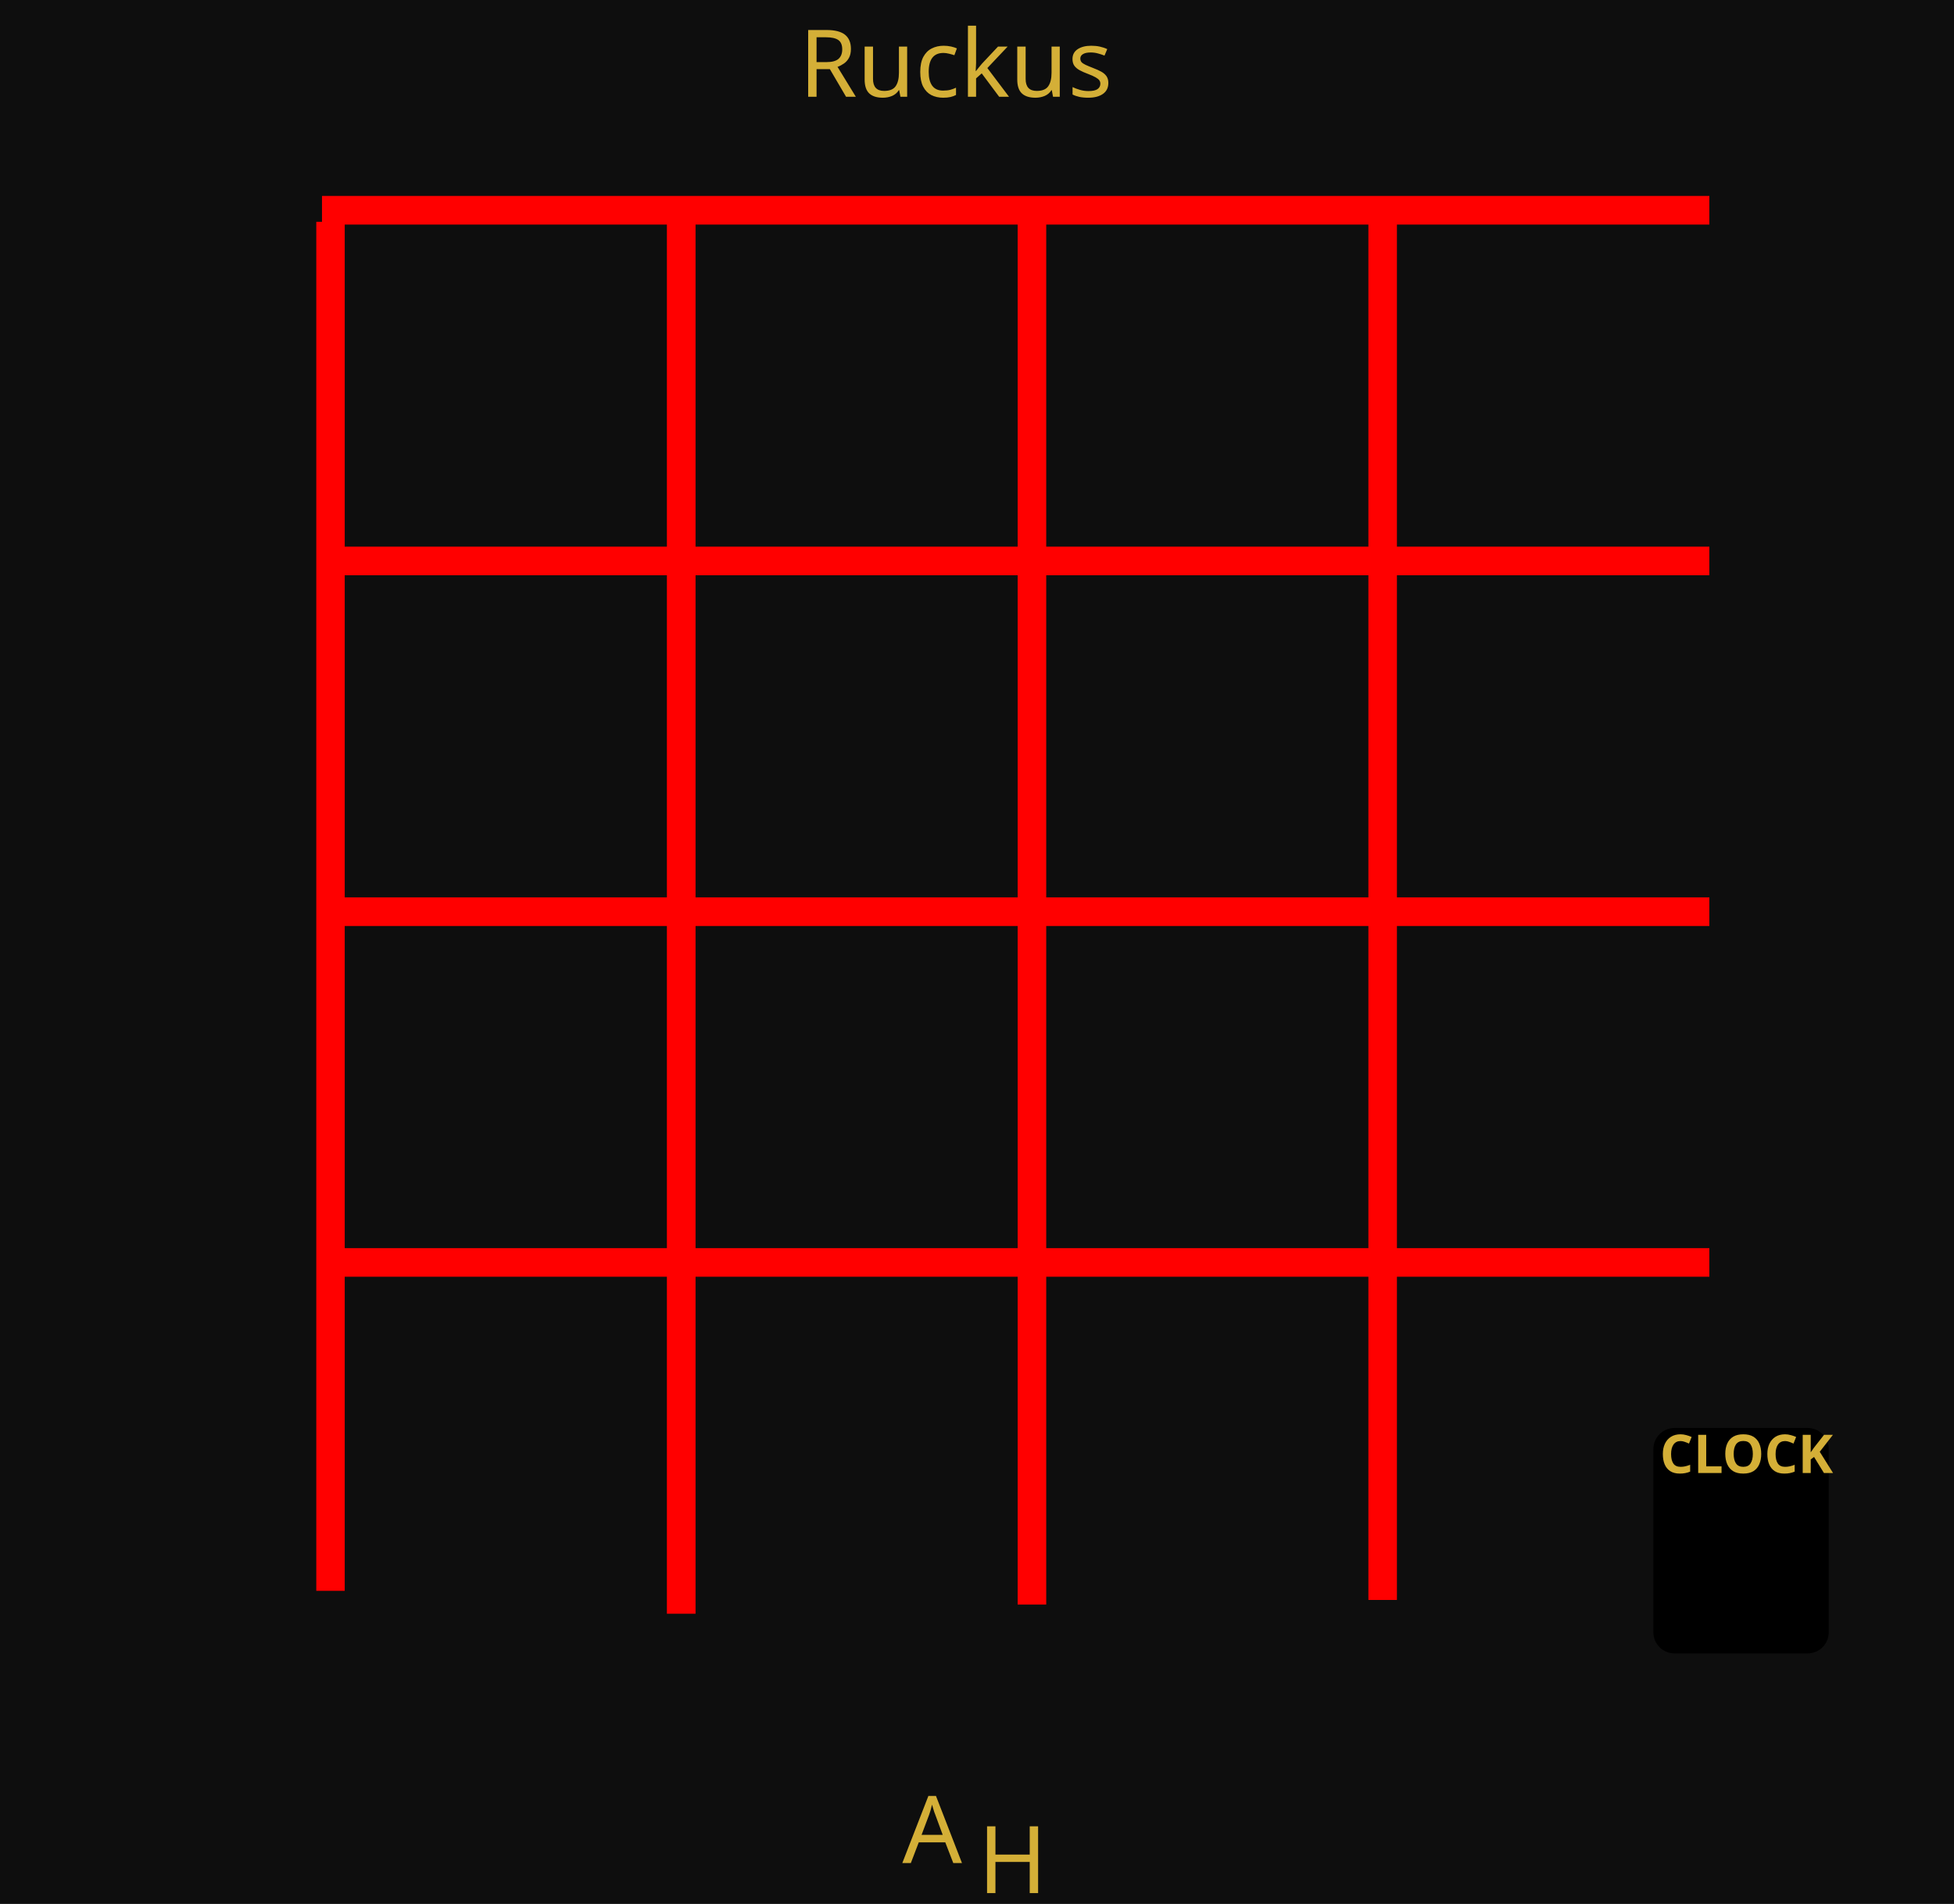
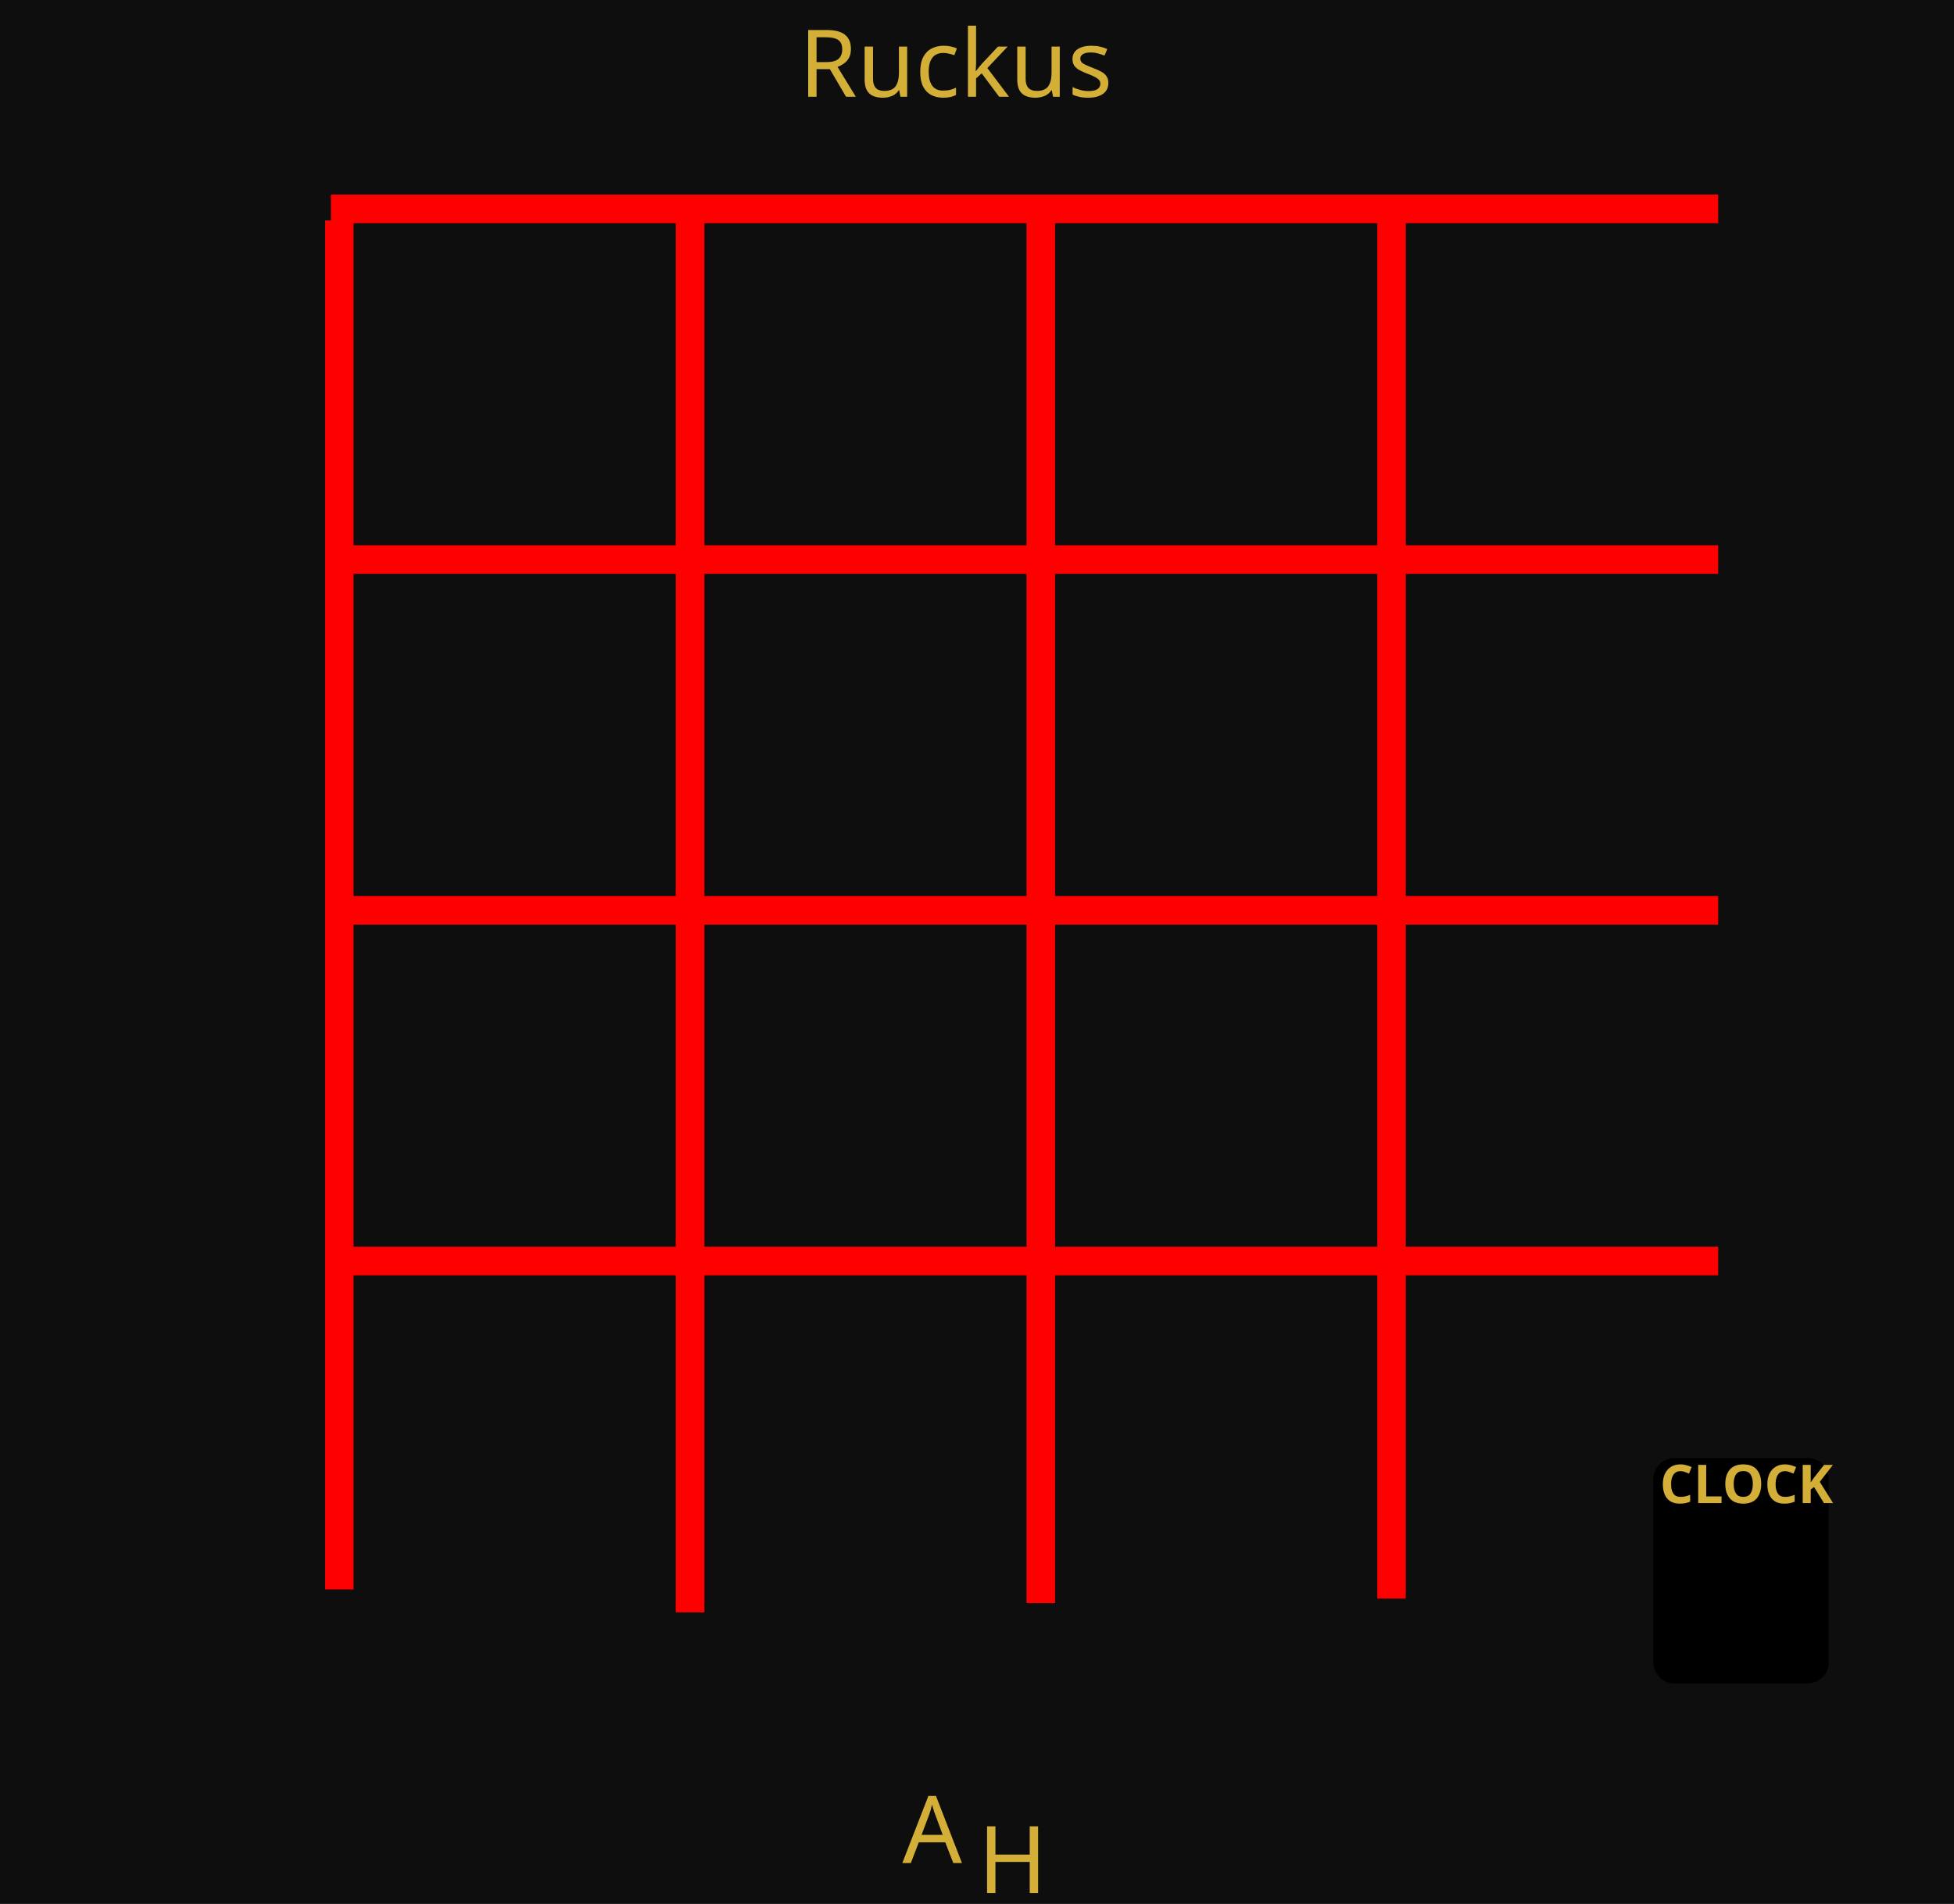
<svg xmlns="http://www.w3.org/2000/svg" xmlns:ns1="http://www.openswatchbook.org/uri/2009/osb" width="390" height="380" id="svg11791" version="1.1">
  <defs id="defs3">
    <marker orient="auto" refY="0" refX="0" id="DotM" style="overflow:visible">
      <path id="path4782" d="m -2.5,-1 c 0,2.76 -2.24,5 -5,5 -2.76,0 -5,-2.24 -5,-5 0,-2.76 2.24,-5 5,-5 2.76,0 5,2.24 5,5 z" style="fill-rule:evenodd;stroke:#000000;stroke-width:1pt" transform="matrix(0.4,0,0,0.4,2.96,0.4)" />
    </marker>
    <marker orient="auto" refY="0" refX="0" id="Arrow1Sstart" style="overflow:visible">
      <path id="path4730" d="M 0,0 5,-5 -12.5,0 5,5 Z" style="fill-rule:evenodd;stroke:#000000;stroke-width:1pt" transform="matrix(0.2,0,0,0.2,1.2,0)" />
    </marker>
    <marker orient="auto" refY="0" refX="0" id="Arrow2Mend" style="overflow:visible">
      <path id="path5158" style="fill-rule:evenodd;stroke-width:0.625;stroke-linejoin:round" d="M 8.719,4.034 -2.207,0.016 8.719,-4.002 c -1.745,2.372 -1.735,5.617 -6e-7,8.035 z" transform="scale(-0.6)" />
    </marker>
    <marker orient="auto" refY="0" refX="0" id="Arrow2Mstart" style="overflow:visible">
      <path id="path5155" style="fill-rule:evenodd;stroke-width:0.625;stroke-linejoin:round" d="M 8.719,4.034 -2.207,0.016 8.719,-4.002 c -1.745,2.372 -1.735,5.617 -6e-7,8.035 z" transform="scale(0.6)" />
    </marker>
    <marker orient="auto" refY="0" refX="0" id="Arrow1Mstart" style="overflow:visible">
      <path id="path6730" d="M 0,0 5,-5 -12.5,0 5,5 Z" style="fill-rule:evenodd;stroke:#000000;stroke-width:1pt" transform="matrix(0.4,0,0,0.4,4,0)" />
    </marker>
    <marker orient="auto" refY="0" refX="0" id="TriangleOutM" style="overflow:visible">
      <path id="path6869" d="M 5.77,0 -2.88,5 V -5 Z" style="fill-rule:evenodd;stroke:#000000;stroke-width:1pt" transform="scale(0.4)" />
    </marker>
    <marker orient="auto" refY="0" refX="0" id="TriangleOutS" style="overflow:visible">
      <path id="path6872" d="M 5.77,0 -2.88,5 V -5 Z" style="fill-rule:evenodd;stroke:#000000;stroke-width:1pt" transform="scale(0.2)" />
    </marker>
    <marker orient="auto" refY="0" refX="0" id="SquareL" style="overflow:visible">
      <path id="path7539" d="M -5,-5 V 5 H 5 V -5 Z" style="fill-rule:evenodd;stroke:#000000;stroke-width:1pt" transform="scale(0.8)" />
    </marker>
    <marker orient="auto" refY="0" refX="0" id="Arrow1Send" style="overflow:visible">
      <path id="path6739" d="M 0,0 5,-5 -12.5,0 5,5 Z" style="fill-rule:evenodd;stroke:#000000;stroke-width:1pt" transform="matrix(-0.2,0,0,-0.2,-1.2,0)" />
    </marker>
    <marker orient="auto" refY="0" refX="0" id="Arrow1Mend" style="overflow:visible">
      <path id="path6733" d="M 0,0 5,-5 -12.5,0 5,5 Z" style="fill-rule:evenodd;stroke:#000000;stroke-width:1pt" transform="matrix(-0.4,0,0,-0.4,-4,0)" />
    </marker>
    <marker orient="auto" refY="0" refX="0" id="Arrow1Lend" style="overflow:visible">
      <path id="path6727" d="M 0,0 5,-5 -12.5,0 5,5 Z" style="fill-rule:evenodd;stroke:#000000;stroke-width:1pt" transform="matrix(-0.8,0,0,-0.8,-10,0)" />
    </marker>
    <filter height="1" width="1" y="0" x="0" id="filter3998" style="color-interpolation-filters:sRGB">
      <feConvolveMatrix order="3 3" kernelMatrix="0 1 0 0 -2 0 0 1 0" in="SourceGraphic" divisor="1" targetX="1" targetY="1" preserveAlpha="true" result="result0" bias="0" id="feConvolveMatrix4000" />
    </filter>
    <filter height="1" width="1" y="0" x="0" id="filter3286" style="color-interpolation-filters:sRGB">
      <feFlood flood-color="rgb(128,128,128)" flood-opacity="0" result="result1" id="feFlood3288" />
      <feBlend result="result2" mode="normal" in2="SourceGraphic" id="feBlend3290" />
      <feComposite k4="0" k3="0" k1="0" result="result3" operator="arithmetic" k2="1" in2="SourceGraphic" id="feComposite3292" />
      <feComposite operator="in" in2="SourceGraphic" id="feComposite3294" />
    </filter>
    <clipPath clipPathUnits="userSpaceOnUse" id="clipPath6603">
      <path d="M 402,402 H 9515 V 13631 H 402 Z" id="path6605" style="clip-rule:evenodd" />
    </clipPath>
    <clipPath clipPathUnits="userSpaceOnUse" id="clipPath6613">
      <path d="M 402,402 H 9515 V 13631 H 402 Z" id="path6615" style="clip-rule:evenodd" />
    </clipPath>
    <clipPath clipPathUnits="userSpaceOnUse" id="clipPath6619">
      <path d="M 614,402 H 9303 V 6057 H 614 Z" id="path6621" style="clip-rule:evenodd" />
    </clipPath>
    <clipPath clipPathUnits="userSpaceOnUse" id="clipPath6290">
      <path d="M 402,402 H 9515 V 13631 H 402 Z" id="path6292" style="clip-rule:evenodd" />
    </clipPath>
    <clipPath clipPathUnits="userSpaceOnUse" id="clipPath6300">
      <path d="M 402,402 H 9515 V 13631 H 402 Z" id="path6302" style="clip-rule:evenodd" />
    </clipPath>
    <clipPath clipPathUnits="userSpaceOnUse" id="clipPath6306">
      <path d="M 614,402 H 9303 V 6655 H 614 Z" id="path6308" style="clip-rule:evenodd" />
    </clipPath>
    <clipPath clipPathUnits="userSpaceOnUse" id="clipPath5977">
      <path d="M 402,402 H 9515 V 13631 H 402 Z" id="path5979" style="clip-rule:evenodd" />
    </clipPath>
    <clipPath clipPathUnits="userSpaceOnUse" id="clipPath5987">
      <path d="M 402,402 H 9515 V 13631 H 402 Z" id="path5989" style="clip-rule:evenodd" />
    </clipPath>
    <clipPath clipPathUnits="userSpaceOnUse" id="clipPath5993">
      <path d="M 614,402 H 9303 V 6645 H 614 Z" id="path5995" style="clip-rule:evenodd" />
    </clipPath>
    <clipPath clipPathUnits="userSpaceOnUse" id="clipPath5664">
      <path d="M 402,402 H 9515 V 13631 H 402 Z" id="path5666" style="clip-rule:evenodd" />
    </clipPath>
    <clipPath clipPathUnits="userSpaceOnUse" id="clipPath5674">
      <path d="M 402,402 H 9515 V 13631 H 402 Z" id="path5676" style="clip-rule:evenodd" />
    </clipPath>
    <clipPath clipPathUnits="userSpaceOnUse" id="clipPath5680">
      <path d="M 614,402 H 9303 V 6655 H 614 Z" id="path5682" style="clip-rule:evenodd" />
    </clipPath>
    <clipPath clipPathUnits="userSpaceOnUse" id="clipPath5363">
      <path d="M 402,402 H 9515 V 13631 H 402 Z" id="path5365" style="clip-rule:evenodd" />
    </clipPath>
    <clipPath clipPathUnits="userSpaceOnUse" id="clipPath5373">
      <path d="M 402,402 H 9515 V 13631 H 402 Z" id="path5375" style="clip-rule:evenodd" />
    </clipPath>
    <clipPath clipPathUnits="userSpaceOnUse" id="clipPath5379">
      <path d="M 614,402 H 9303 V 6051 H 614 Z" id="path5381" style="clip-rule:evenodd" />
    </clipPath>
    <clipPath clipPathUnits="userSpaceOnUse" id="clipPath5062">
      <path d="M 402,402 H 9515 V 13631 H 402 Z" id="path5064" style="clip-rule:evenodd" />
    </clipPath>
    <clipPath clipPathUnits="userSpaceOnUse" id="clipPath5072">
      <path d="M 402,402 H 9515 V 13631 H 402 Z" id="path5074" style="clip-rule:evenodd" />
    </clipPath>
    <clipPath clipPathUnits="userSpaceOnUse" id="clipPath5078">
      <path d="M 614,402 H 9303 V 6051 H 614 Z" id="path5080" style="clip-rule:evenodd" />
    </clipPath>
    <clipPath clipPathUnits="userSpaceOnUse" id="clipPath4761">
      <path d="M 402,402 H 9515 V 13631 H 402 Z" id="path4763" style="clip-rule:evenodd" />
    </clipPath>
    <clipPath clipPathUnits="userSpaceOnUse" id="clipPath4771">
      <path d="M 402,402 H 9515 V 13631 H 402 Z" id="path4773" style="clip-rule:evenodd" />
    </clipPath>
    <clipPath clipPathUnits="userSpaceOnUse" id="clipPath4777">
      <path d="M 614,402 H 9303 V 6051 H 614 Z" id="path4779" style="clip-rule:evenodd" />
    </clipPath>
    <clipPath clipPathUnits="userSpaceOnUse" id="clipPath4159">
      <path d="M 402,402 H 9515 V 13631 H 402 Z" id="path4161" style="clip-rule:evenodd" />
    </clipPath>
    <clipPath clipPathUnits="userSpaceOnUse" id="clipPath4169">
      <path d="M 402,402 H 9515 V 13631 H 402 Z" id="path4171" style="clip-rule:evenodd" />
    </clipPath>
    <clipPath clipPathUnits="userSpaceOnUse" id="clipPath4175">
      <path d="M 614,402 H 9303 V 6051 H 614 Z" id="path4177" style="clip-rule:evenodd" />
    </clipPath>
    <linearGradient ns1:paint="solid" id="linearGradient8170">
      <stop id="stop8172" offset="0" style="stop-color:#000000;stop-opacity:1;" />
    </linearGradient>
    <filter height="1" width="1" y="0" x="0" id="filter3998-0" style="color-interpolation-filters:sRGB">
      <feConvolveMatrix order="3 3" kernelMatrix="0 1 0 0 -2 0 0 1 0" in="SourceGraphic" divisor="1" targetX="1" targetY="1" preserveAlpha="true" result="result0" bias="0" id="feConvolveMatrix4000-2" />
    </filter>
    <filter height="1" width="1" y="0" x="0" id="filter3286-2" style="color-interpolation-filters:sRGB">
      <feFlood flood-color="rgb(128,128,128)" flood-opacity="0" result="result1" id="feFlood3288-2" />
      <feBlend result="result2" mode="normal" in2="SourceGraphic" id="feBlend3290-7" />
      <feComposite k4="0" k3="0" k1="0" result="result3" operator="arithmetic" k2="1" in2="SourceGraphic" id="feComposite3292-9" />
      <feComposite operator="in" in2="SourceGraphic" id="feComposite3294-7" />
    </filter>
    <clipPath clipPathUnits="userSpaceOnUse" id="clipPath6603-6">
      <path d="M 402,402 H 9515 V 13631 H 402 Z" id="path6605-9" style="clip-rule:evenodd" />
    </clipPath>
    <clipPath clipPathUnits="userSpaceOnUse" id="clipPath6613-4">
      <path d="M 402,402 H 9515 V 13631 H 402 Z" id="path6615-8" style="clip-rule:evenodd" />
    </clipPath>
    <clipPath clipPathUnits="userSpaceOnUse" id="clipPath6619-1">
      <path d="M 614,402 H 9303 V 6057 H 614 Z" id="path6621-7" style="clip-rule:evenodd" />
    </clipPath>
    <clipPath clipPathUnits="userSpaceOnUse" id="clipPath6290-7">
      <path d="M 402,402 H 9515 V 13631 H 402 Z" id="path6292-5" style="clip-rule:evenodd" />
    </clipPath>
    <clipPath clipPathUnits="userSpaceOnUse" id="clipPath6300-0">
      <path d="M 402,402 H 9515 V 13631 H 402 Z" id="path6302-9" style="clip-rule:evenodd" />
    </clipPath>
    <clipPath clipPathUnits="userSpaceOnUse" id="clipPath6306-6">
      <path d="M 614,402 H 9303 V 6655 H 614 Z" id="path6308-7" style="clip-rule:evenodd" />
    </clipPath>
    <clipPath clipPathUnits="userSpaceOnUse" id="clipPath5977-5">
      <path d="M 402,402 H 9515 V 13631 H 402 Z" id="path5979-9" style="clip-rule:evenodd" />
    </clipPath>
    <clipPath clipPathUnits="userSpaceOnUse" id="clipPath5987-8">
      <path d="M 402,402 H 9515 V 13631 H 402 Z" id="path5989-4" style="clip-rule:evenodd" />
    </clipPath>
    <clipPath clipPathUnits="userSpaceOnUse" id="clipPath5993-8">
      <path d="M 614,402 H 9303 V 6645 H 614 Z" id="path5995-7" style="clip-rule:evenodd" />
    </clipPath>
    <clipPath clipPathUnits="userSpaceOnUse" id="clipPath5664-9">
      <path d="M 402,402 H 9515 V 13631 H 402 Z" id="path5666-9" style="clip-rule:evenodd" />
    </clipPath>
    <clipPath clipPathUnits="userSpaceOnUse" id="clipPath5674-5">
      <path d="M 402,402 H 9515 V 13631 H 402 Z" id="path5676-5" style="clip-rule:evenodd" />
    </clipPath>
    <clipPath clipPathUnits="userSpaceOnUse" id="clipPath5680-8">
      <path d="M 614,402 H 9303 V 6655 H 614 Z" id="path5682-9" style="clip-rule:evenodd" />
    </clipPath>
    <clipPath clipPathUnits="userSpaceOnUse" id="clipPath5363-3">
      <path d="M 402,402 H 9515 V 13631 H 402 Z" id="path5365-2" style="clip-rule:evenodd" />
    </clipPath>
    <clipPath clipPathUnits="userSpaceOnUse" id="clipPath5373-7">
      <path d="M 402,402 H 9515 V 13631 H 402 Z" id="path5375-5" style="clip-rule:evenodd" />
    </clipPath>
    <clipPath clipPathUnits="userSpaceOnUse" id="clipPath5379-4">
      <path d="M 614,402 H 9303 V 6051 H 614 Z" id="path5381-8" style="clip-rule:evenodd" />
    </clipPath>
    <clipPath clipPathUnits="userSpaceOnUse" id="clipPath5062-2">
      <path d="M 402,402 H 9515 V 13631 H 402 Z" id="path5064-2" style="clip-rule:evenodd" />
    </clipPath>
    <clipPath clipPathUnits="userSpaceOnUse" id="clipPath5072-4">
      <path d="M 402,402 H 9515 V 13631 H 402 Z" id="path5074-9" style="clip-rule:evenodd" />
    </clipPath>
    <clipPath clipPathUnits="userSpaceOnUse" id="clipPath5078-8">
      <path d="M 614,402 H 9303 V 6051 H 614 Z" id="path5080-7" style="clip-rule:evenodd" />
    </clipPath>
    <clipPath clipPathUnits="userSpaceOnUse" id="clipPath4761-5">
      <path d="M 402,402 H 9515 V 13631 H 402 Z" id="path4763-2" style="clip-rule:evenodd" />
    </clipPath>
    <clipPath clipPathUnits="userSpaceOnUse" id="clipPath4771-1">
      <path d="M 402,402 H 9515 V 13631 H 402 Z" id="path4773-7" style="clip-rule:evenodd" />
    </clipPath>
    <clipPath clipPathUnits="userSpaceOnUse" id="clipPath4777-0">
      <path d="M 614,402 H 9303 V 6051 H 614 Z" id="path4779-9" style="clip-rule:evenodd" />
    </clipPath>
    <clipPath clipPathUnits="userSpaceOnUse" id="clipPath4159-1">
      <path d="M 402,402 H 9515 V 13631 H 402 Z" id="path4161-2" style="clip-rule:evenodd" />
    </clipPath>
    <clipPath clipPathUnits="userSpaceOnUse" id="clipPath4169-5">
      <path d="M 402,402 H 9515 V 13631 H 402 Z" id="path4171-5" style="clip-rule:evenodd" />
    </clipPath>
    <clipPath clipPathUnits="userSpaceOnUse" id="clipPath4175-8">
      <path d="M 614,402 H 9303 V 6051 H 614 Z" id="path4177-8" style="clip-rule:evenodd" />
    </clipPath>
    <linearGradient ns1:paint="solid" id="linearGradient8170-5">
      <stop id="stop8172-0" offset="0" style="stop-color:#000000;stop-opacity:1;" />
    </linearGradient>
    <clipPath id="clip89">
      <rect id="rect4864" height="19" width="18" x="0" y="0" />
    </clipPath>
    <clipPath id="clip90">
      <path id="path4861" d="m 0.898,0.129 h 16.25 v 17.883 h -16.25 z m 0,0" />
    </clipPath>
    <mask id="mask44">
      <g transform="matrix(0.2645833,0,0,0.2645833,89.35879,128.5777)" id="g4858" style="filter:url(#alpha)">
        <rect id="rect4856" style="fill:#000000;fill-opacity:0.15;stroke:none" height="3351.5" width="3052.87" y="0" x="0" />
      </g>
    </mask>
    <filter height="1" width="1" y="0" x="0" filterUnits="objectBoundingBox" id="alpha">
      <feColorMatrix id="feColorMatrix4149" values="0 0 0 0 1 0 0 0 0 1 0 0 0 0 1 0 0 0 1 0" in="SourceGraphic" type="matrix" />
    </filter>
    <clipPath id="clipPath17821">
      <rect id="rect17819" height="19" width="18" x="0" y="0" />
    </clipPath>
    <clipPath id="clipPath17825">
      <path id="path17823" d="m 0.898,0.129 h 16.25 v 17.883 h -16.25 z m 0,0" />
    </clipPath>
    <clipPath id="clip87">
      <rect id="rect4848" height="26" width="24" x="0" y="0" />
    </clipPath>
    <clipPath id="clip88">
      <path id="path4845" d="m 0.684,0.922 h 22.68 v 24.938 H 0.684 Z m 0,0" />
    </clipPath>
    <mask id="mask43">
      <g transform="matrix(0.2645833,0,0,0.2645833,89.35879,128.5777)" id="g4842" style="filter:url(#alpha)">
        <rect id="rect4840" style="fill:#000000;fill-opacity:0.15;stroke:none" height="3351.5" width="3052.87" y="0" x="0" />
      </g>
    </mask>
    <filter height="1" width="1" y="0" x="0" filterUnits="objectBoundingBox" id="filter17836">
      <feColorMatrix id="feColorMatrix17834" values="0 0 0 0 1 0 0 0 0 1 0 0 0 0 1 0 0 0 1 0" in="SourceGraphic" type="matrix" />
    </filter>
    <clipPath id="clipPath17840">
      <rect id="rect17838" height="26" width="24" x="0" y="0" />
    </clipPath>
    <clipPath id="clipPath17844">
      <path id="path17842" d="m 0.684,0.922 h 22.68 v 24.938 H 0.684 Z m 0,0" />
    </clipPath>
  </defs>
  <g id="layer2" style="display:inline" transform="translate(0.01175524,-74.38676)">
    <rect style="opacity:0.94;fill:#000000;fill-opacity:1;stroke-width:20.663" id="rect7953" width="390" height="380" x="-0.012" y="74.387" ry="0" />
    <g style="font-style:normal;font-variant:normal;font-weight:bold;font-stretch:condensed;font-size:24px;line-height:125%;font-family:Miso;-inkscape-font-specification:'Miso Bold Condensed';letter-spacing:-0.06px;word-spacing:0px;fill:#000000;fill-opacity:1;stroke:none" id="text4395" transform="matrix(0.8346288,0,0,0.8346288,-0.00194398,75.14247)" />
    <g transform="matrix(0.8346288,0,0,0.8346288,-0.00194398,76.32542)" style="font-style:normal;font-variant:normal;font-weight:normal;font-stretch:normal;font-size:16px;line-height:125%;font-family:Nasalization;-inkscape-font-specification:Nasalization;letter-spacing:0px;word-spacing:0px;fill:#000000;fill-opacity:1;stroke:none" id="text20106" />
    <g style="font-style:normal;font-variant:normal;font-weight:bold;font-stretch:condensed;font-size:14px;line-height:125%;font-family:Miso;-inkscape-font-specification:'Miso Bold Condensed';letter-spacing:-0.06px;word-spacing:0px;fill:#000000;fill-opacity:1;stroke:none" id="flowRoot7367" transform="matrix(0.8346288,0,0,0.8346288,-0.00194398,75.14247)" />
    <g transform="matrix(0.8346288,0,0,0.8346288,-0.00194398,76.32542)" style="font-style:normal;font-variant:normal;font-weight:bold;font-stretch:condensed;font-size:14px;line-height:125%;font-family:Miso;-inkscape-font-specification:'Miso Bold Condensed';letter-spacing:0px;word-spacing:0px;fill:#000000;fill-opacity:1;stroke:none" id="text10240" />
    <g style="display:inline;fill:#ffffff;fill-opacity:1" transform="matrix(0.8346288,0,0,0.8346288,-34.48847,235.1078)" id="g4020" />
    <text id="text7961" y="93.702" x="159.482" style="font-style:normal;font-weight:normal;font-size:40px;line-height:1.25;font-family:sans-serif;letter-spacing:0px;word-spacing:0px;fill:#d4af37;fill-opacity:1;stroke:none" xml:space="preserve">
      <tspan style="font-style:normal;font-variant:normal;font-weight:normal;font-stretch:normal;font-size:18.667px;font-family:'Cooper Black';-inkscape-font-specification:'Cooper Black, Normal';font-variant-ligatures:normal;font-variant-caps:normal;font-variant-numeric:normal;font-feature-settings:normal;text-align:start;writing-mode:lr-tb;text-anchor:start;fill:#d4af37;fill-opacity:1" y="93.702" x="159.482" id="tspan7959">Ruckus</tspan>
    </text>
    <text xml:space="preserve" style="font-style:normal;font-weight:normal;font-size:40px;line-height:1.25;font-family:sans-serif;letter-spacing:0px;word-spacing:0px;fill:#000000;fill-opacity:1;stroke:none" x="112.307" y="441.102" id="text6045">
      <tspan id="tspan6043" x="112.307" y="476.492" />
    </text>
    <g id="g6059" transform="translate(74.11667,1.500498)">
      <text id="text6049" y="444.725" x="105.966" style="font-style:normal;font-weight:normal;font-size:40px;line-height:1.25;font-family:sans-serif;letter-spacing:0px;word-spacing:0px;fill:#000000;fill-opacity:1;stroke:none" xml:space="preserve">
        <tspan style="font-style:normal;font-variant:normal;font-weight:normal;font-stretch:normal;font-size:18.667px;font-family:'Cooper Black';-inkscape-font-specification:'Cooper Black, Normal';font-variant-ligatures:normal;font-variant-caps:normal;font-variant-numeric:normal;font-feature-settings:normal;text-align:start;writing-mode:lr-tb;text-anchor:start;fill:#d4af37;fill-opacity:1" y="444.725" x="105.966" id="tspan6047">A</tspan>
      </text>
      <text xml:space="preserve" style="font-style:normal;font-weight:normal;font-size:40px;line-height:1.25;font-family:sans-serif;letter-spacing:0px;word-spacing:0px;fill:#000000;fill-opacity:1;stroke:none" x="121.066" y="450.725" id="text6053">
        <tspan id="tspan6051" x="121.066" y="450.725" style="font-style:normal;font-variant:normal;font-weight:normal;font-stretch:normal;font-size:18.667px;font-family:'Cooper Black';-inkscape-font-specification:'Cooper Black, Normal';font-variant-ligatures:normal;font-variant-caps:normal;font-variant-numeric:normal;font-feature-settings:normal;text-align:start;writing-mode:lr-tb;text-anchor:start;fill:#d4af37;fill-opacity:1">H</tspan>
      </text>
    </g>
    <flowRoot xml:space="preserve" id="flowRoot3678" style="font-style:normal;font-variant:normal;font-weight:normal;font-stretch:normal;font-size:40px;line-height:1.25;font-family:Eurostile;-inkscape-font-specification:Eurostile;letter-spacing:0px;word-spacing:0px;fill:#000000;fill-opacity:1;stroke:none">
      <flowRegion id="flowRegion3680">
        <rect id="rect3682" width="372.63" height="93.751" x="-29.075" y="292.183" />
      </flowRegion>
      <flowPara id="flowPara3684" />
    </flowRoot>
    <text transform="scale(0.994209,1.005825)" id="text19589" y="366.253" x="232.178" style="font-style:normal;font-weight:normal;font-size:39.768px;line-height:1.25;font-family:sans-serif;letter-spacing:0px;word-spacing:0px;display:inline;fill:#d4af37;fill-opacity:1;stroke:none;stroke-width:0.994" xml:space="preserve">
      <tspan style="font-style:normal;font-variant:normal;font-weight:bold;font-stretch:normal;font-size:10.605px;font-family:Eurostile;-inkscape-font-specification:'Eurostile, Bold';font-variant-ligatures:normal;font-variant-caps:normal;font-variant-numeric:normal;font-feature-settings:normal;text-align:start;writing-mode:lr-tb;text-anchor:start;fill:#d4af37;fill-opacity:1;stroke-width:0.994" y="401.439" x="232.178" id="tspan19587" />
    </text>
    <text transform="scale(0.994209,1.005825)" id="text19597" y="366.253" x="268.388" style="font-style:normal;font-weight:normal;font-size:39.768px;line-height:1.25;font-family:sans-serif;letter-spacing:0px;word-spacing:0px;display:inline;fill:#d4af37;fill-opacity:1;stroke:none;stroke-width:0.994" xml:space="preserve">
      <tspan style="font-style:normal;font-variant:normal;font-weight:bold;font-stretch:normal;font-size:10.605px;font-family:Eurostile;-inkscape-font-specification:'Eurostile, Bold';font-variant-ligatures:normal;font-variant-caps:normal;font-variant-numeric:normal;font-feature-settings:normal;text-align:start;writing-mode:lr-tb;text-anchor:start;fill:#d4af37;fill-opacity:1;stroke-width:0.994" y="401.439" x="268.388" id="tspan19595" />
    </text>
-     <rect style="display:inline;fill:#000000;fill-opacity:1;stroke-width:0.785" id="rect2684" width="35" height="45" x="329.988" y="-404.387" ry="4.219" transform="scale(1,-1)" />
-     <text xml:space="preserve" style="font-style:normal;font-weight:normal;font-size:39.768px;line-height:1.25;font-family:sans-serif;letter-spacing:0px;word-spacing:0px;display:inline;fill:#d4af37;fill-opacity:1;stroke:none;stroke-width:0.994" x="333.201" y="366.253" id="text2688" transform="scale(0.994209,1.005825)">
-       <tspan x="333.201" y="366.253" style="font-style:normal;font-variant:normal;font-weight:bold;font-stretch:normal;font-size:10.605px;font-family:Eurostile;-inkscape-font-specification:'Eurostile, Bold';font-variant-ligatures:normal;font-variant-caps:normal;font-variant-numeric:normal;font-feature-settings:normal;text-align:start;writing-mode:lr-tb;text-anchor:start;fill:#d4af37;fill-opacity:1;stroke-width:0.994" id="tspan46744">CLOCK</tspan>
-     </text>
-     <path style="fill:none;stroke:#ff0000;stroke-width:5.675;stroke-linecap:butt;stroke-linejoin:miter;stroke-miterlimit:0.7;stroke-dasharray:none;stroke-opacity:1" d="m 65.954,118.656 v 273.238 z" id="path10145" />
-     <path id="path10955" d="m 135.954,118.656 v 277.812 z" style="fill:none;stroke:#ff0000;stroke-width:5.722;stroke-linecap:butt;stroke-linejoin:miter;stroke-miterlimit:0.7;stroke-dasharray:none;stroke-opacity:1" />
-     <path style="fill:none;stroke:#ff0000;stroke-width:5.704;stroke-linecap:butt;stroke-linejoin:miter;stroke-miterlimit:0.7;stroke-dasharray:none;stroke-opacity:1" d="M 205.954,118.656 V 394.638 Z" id="path10957" />
-     <path id="path10959" d="M 275.954,118.656 V 393.723 Z" style="fill:none;stroke:#ff0000;stroke-width:5.694;stroke-linecap:butt;stroke-linejoin:miter;stroke-miterlimit:0.7;stroke-dasharray:none;stroke-opacity:1" />
-     <path style="fill:none;stroke:#ff0000;stroke-width:5.713;stroke-linecap:butt;stroke-linejoin:miter;stroke-miterlimit:0.7;stroke-dasharray:none;stroke-opacity:1" d="M 64.258,116.351 H 341.156 Z" id="path10961" />
-     <path id="path10963" d="M 64.258,186.351 H 341.156 Z" style="fill:none;stroke:#ff0000;stroke-width:5.713;stroke-linecap:butt;stroke-linejoin:miter;stroke-miterlimit:0.7;stroke-dasharray:none;stroke-opacity:1" />
-     <path style="fill:none;stroke:#ff0000;stroke-width:5.713;stroke-linecap:butt;stroke-linejoin:miter;stroke-miterlimit:0.7;stroke-dasharray:none;stroke-opacity:1" d="M 64.258,256.351 H 341.156 Z" id="path10965" />
-     <path style="fill:none;stroke:#ff0000;stroke-width:5.713;stroke-linecap:butt;stroke-linejoin:miter;stroke-miterlimit:0.7;stroke-dasharray:none;stroke-opacity:1" d="M 64.258,326.351 H 341.156 Z" id="path10969" />
+     <rect style="display:inline;fill:#000000;fill-opacity:1;stroke-width:0.785" id="rect2684" width="35" height="45" x="329.988" y="-410.387" ry="4.219" transform="scale(1,-1)" />
+     <text xml:space="preserve" style="font-style:normal;font-weight:normal;font-size:39.768px;line-height:1.25;font-family:sans-serif;letter-spacing:0px;word-spacing:0px;display:inline;fill:#d4af37;fill-opacity:1;stroke:none;stroke-width:0.994" x="333.201" y="372.219" id="text2688" transform="scale(0.994209,1.005825)">
+       <tspan x="333.201" y="372.219" style="font-style:normal;font-variant:normal;font-weight:bold;font-stretch:normal;font-size:10.605px;font-family:Eurostile;-inkscape-font-specification:'Eurostile, Bold';font-variant-ligatures:normal;font-variant-caps:normal;font-variant-numeric:normal;font-feature-settings:normal;text-align:start;writing-mode:lr-tb;text-anchor:start;fill:#d4af37;fill-opacity:1;stroke-width:0.994" id="tspan46744">CLOCK</tspan>
+     </text>
+     <g id="g5588" transform="translate(1.772,-0.280995)">
+       <path id="path10145" d="m 65.954,118.656 v 273.238 z" style="fill:none;stroke:#ff0000;stroke-width:5.675;stroke-linecap:butt;stroke-linejoin:miter;stroke-miterlimit:0.7;stroke-dasharray:none;stroke-opacity:1" />
+       <path style="fill:none;stroke:#ff0000;stroke-width:5.722;stroke-linecap:butt;stroke-linejoin:miter;stroke-miterlimit:0.7;stroke-dasharray:none;stroke-opacity:1" d="m 135.954,118.656 v 277.812 z" id="path10955" />
+       <path id="path10957" d="M 205.954,118.656 V 394.638 Z" style="fill:none;stroke:#ff0000;stroke-width:5.704;stroke-linecap:butt;stroke-linejoin:miter;stroke-miterlimit:0.7;stroke-dasharray:none;stroke-opacity:1" />
+       <path style="fill:none;stroke:#ff0000;stroke-width:5.694;stroke-linecap:butt;stroke-linejoin:miter;stroke-miterlimit:0.7;stroke-dasharray:none;stroke-opacity:1" d="M 275.954,118.656 V 393.723 Z" id="path10959" />
+       <path id="path10961" d="M 64.258,116.351 H 341.156 Z" style="fill:none;stroke:#ff0000;stroke-width:5.713;stroke-linecap:butt;stroke-linejoin:miter;stroke-miterlimit:0.7;stroke-dasharray:none;stroke-opacity:1" />
+       <path style="fill:none;stroke:#ff0000;stroke-width:5.713;stroke-linecap:butt;stroke-linejoin:miter;stroke-miterlimit:0.7;stroke-dasharray:none;stroke-opacity:1" d="M 64.258,186.351 H 341.156 Z" id="path10963" />
+       <path id="path10965" d="M 64.258,256.351 H 341.156 Z" style="fill:none;stroke:#ff0000;stroke-width:5.713;stroke-linecap:butt;stroke-linejoin:miter;stroke-miterlimit:0.7;stroke-dasharray:none;stroke-opacity:1" />
+       <path id="path10969" d="M 64.258,326.351 H 341.156 Z" style="fill:none;stroke:#ff0000;stroke-width:5.713;stroke-linecap:butt;stroke-linejoin:miter;stroke-miterlimit:0.7;stroke-dasharray:none;stroke-opacity:1" />
+     </g>
  </g>
</svg>
